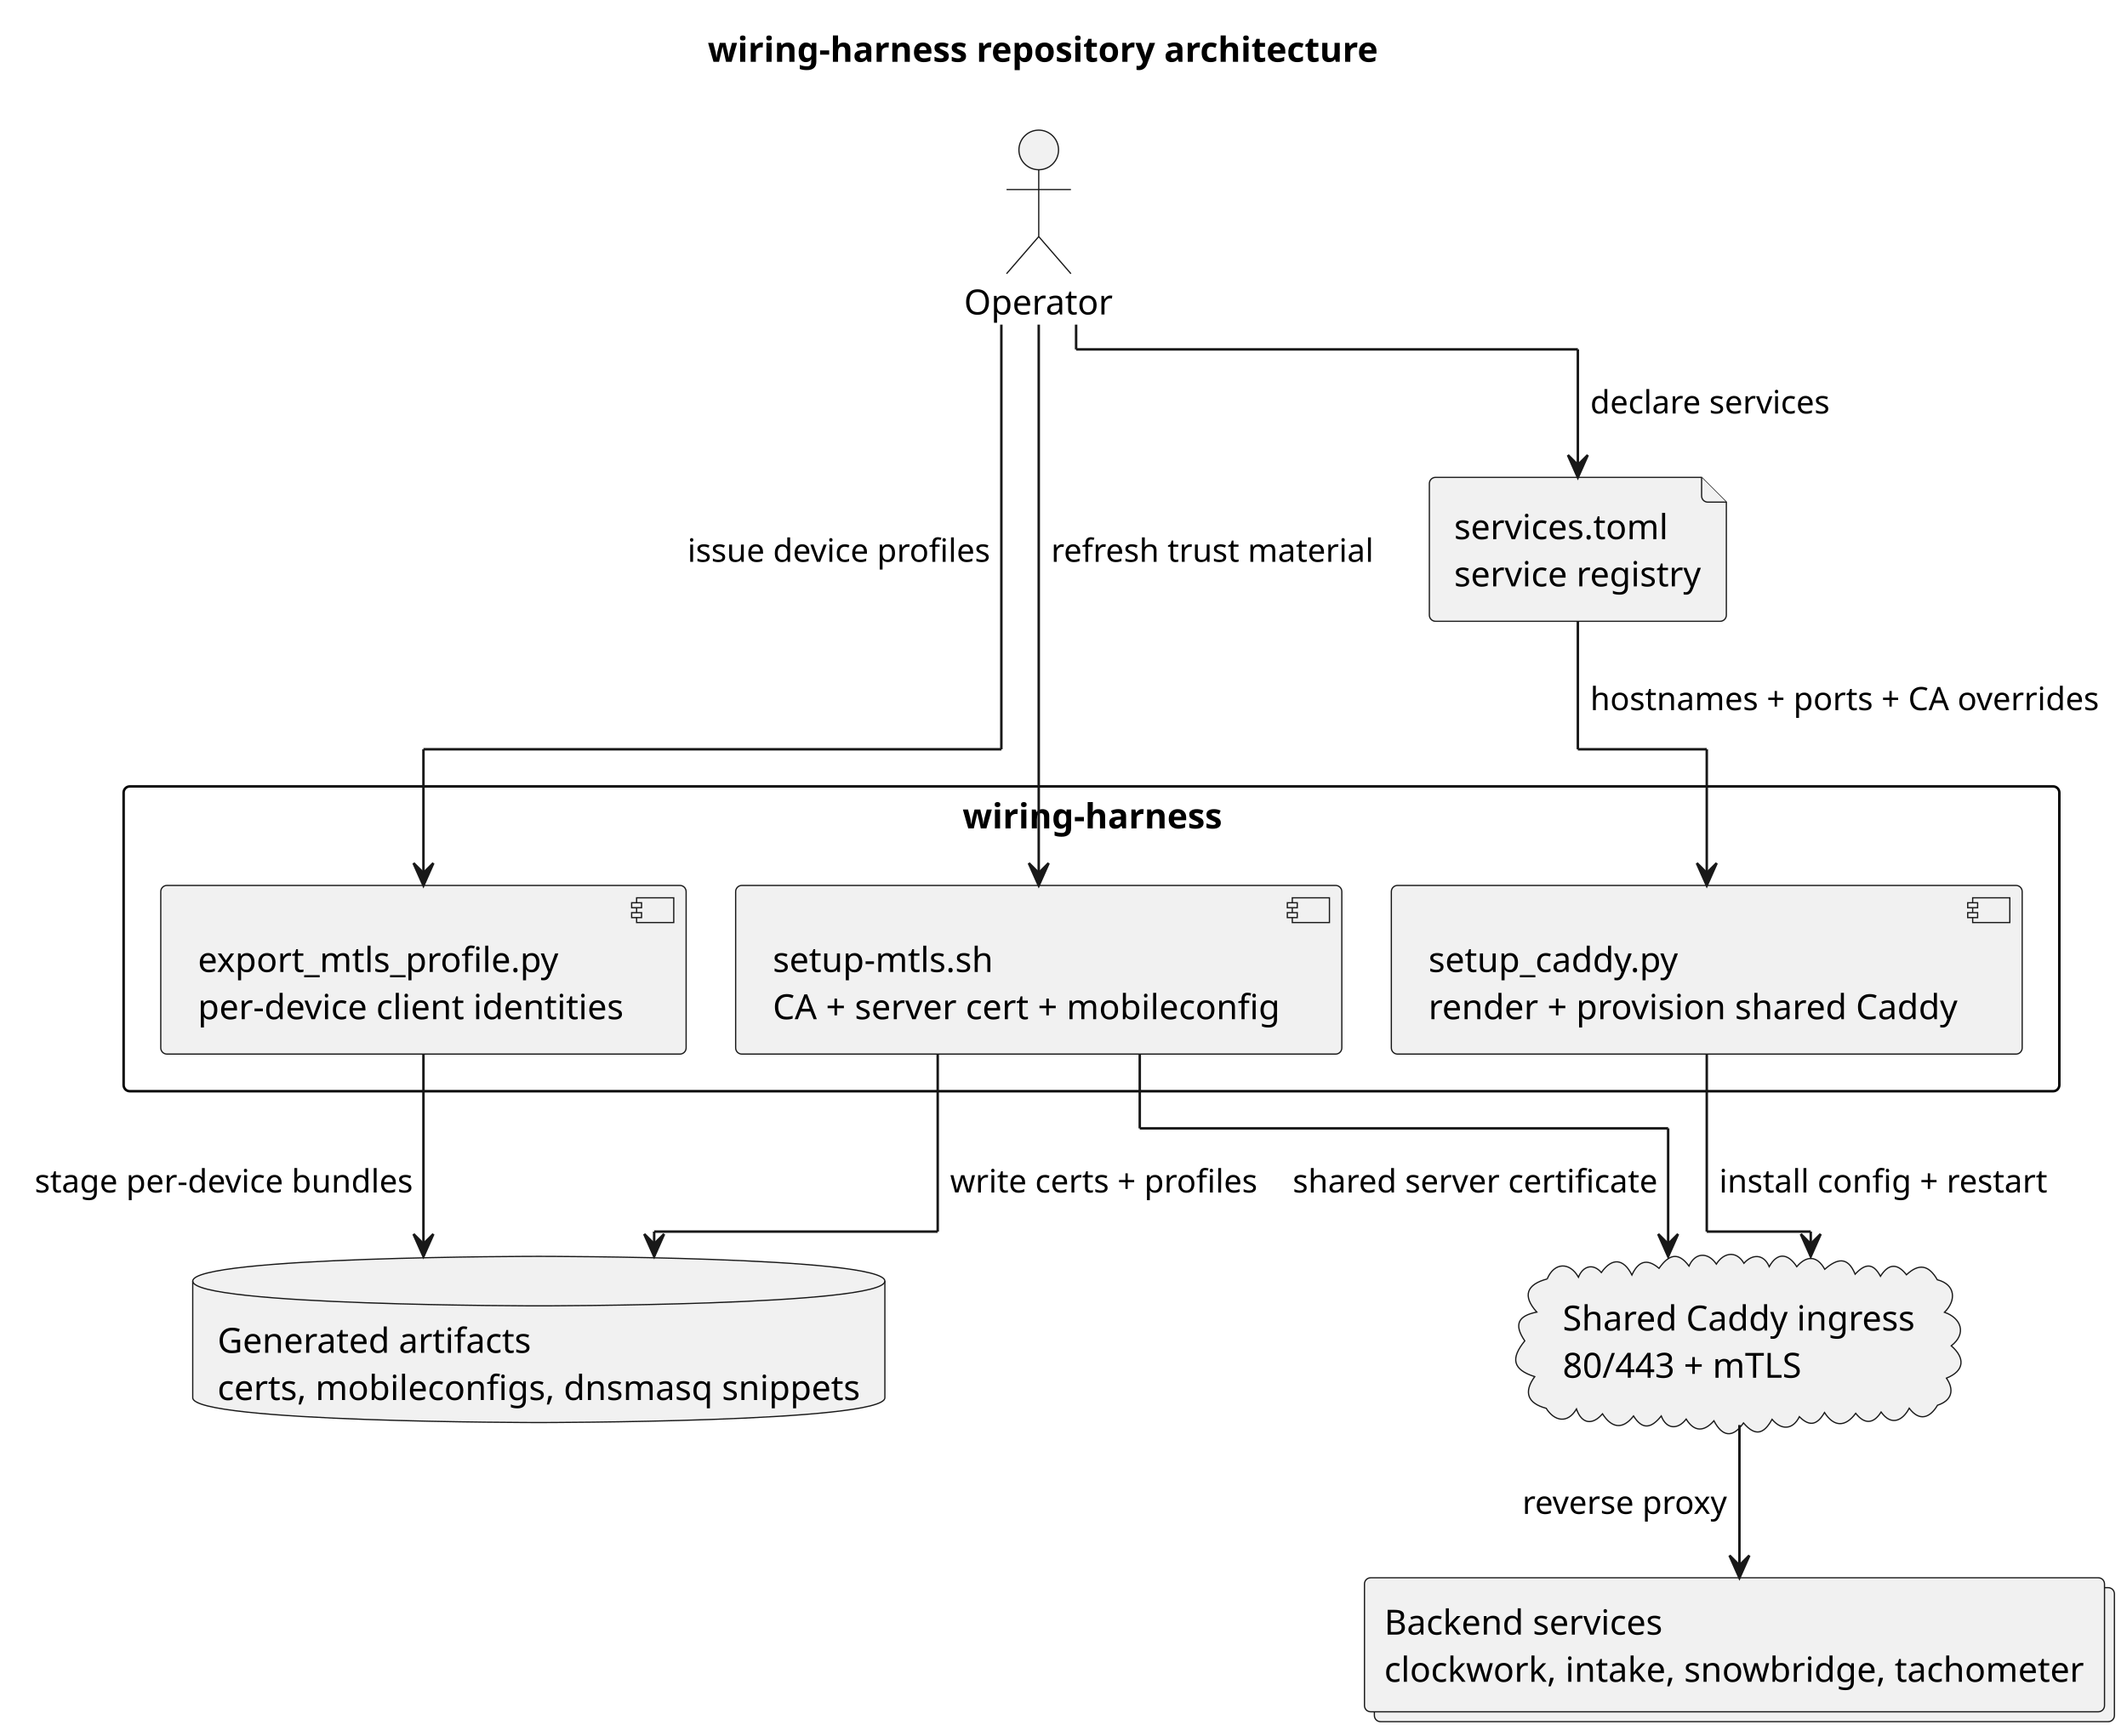
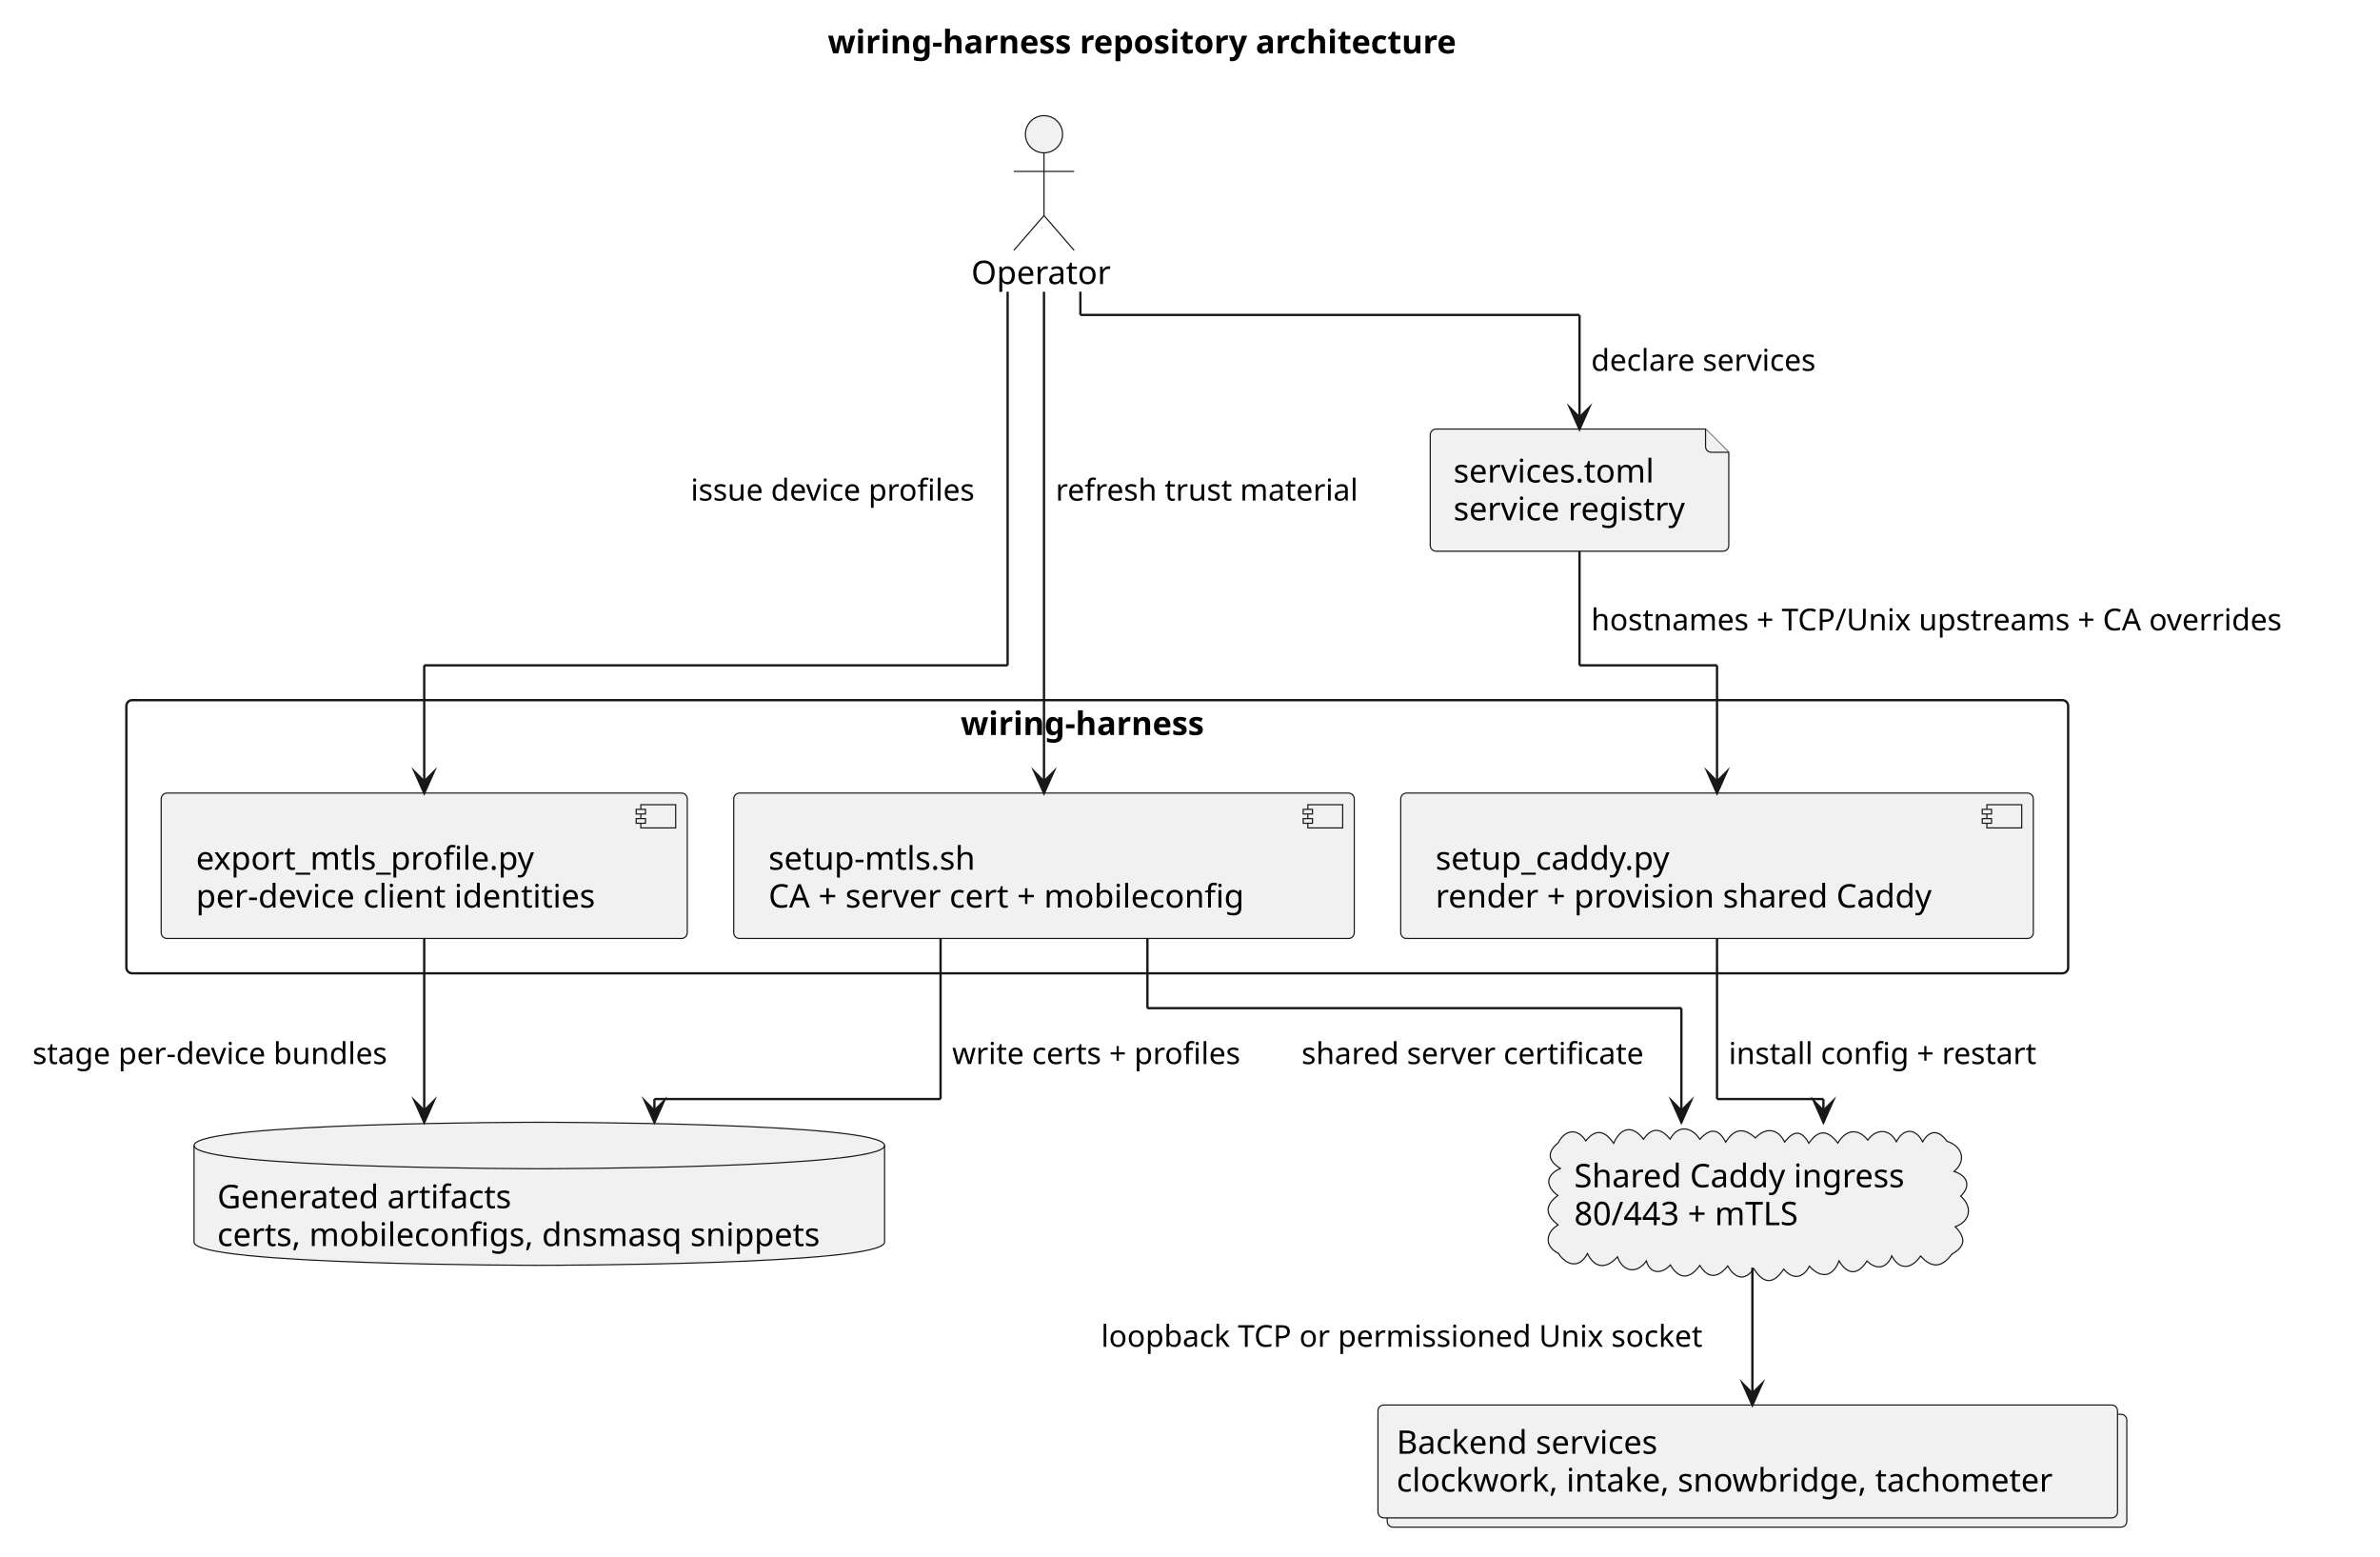
- <svg xmlns="http://www.w3.org/2000/svg" contentStyleType="text/css" data-diagram-type="DESCRIPTION" height="701px" preserveAspectRatio="none" style="width:859px;height:701px;background:#FFFFFF;" version="1.1" viewBox="0 0 859 701" width="859px" zoomAndPan="magnify">
+ <svg xmlns="http://www.w3.org/2000/svg" contentStyleType="text/css" data-diagram-type="DESCRIPTION" height="670px" preserveAspectRatio="none" style="width:1025px;height:670px;background:#FFFFFF;" version="1.1" viewBox="0 0 1025 670" width="1025px" zoomAndPan="magnify">
  <defs />
  <g>
    <g class="title" data-source-line="2">
-       <text fill="#000000" font-family="sans-serif" font-size="14" font-weight="bold" lengthAdjust="spacing" textLength="268.253" x="285.831" y="24.966">wiring-harness repository architecture</text>
+       <text fill="#000000" font-family="sans-serif" font-size="14" font-weight="700" lengthAdjust="spacing" textLength="305.901" x="356.489" y="22.995">wiring-harness repository architecture</text>
    </g>
-     <rect fill="none" height="123.136" rx="2.5" ry="2.5" style="stroke:#000000;stroke-width:1;" width="781.75" x="49.925" y="317.684" />
-     <text fill="#000000" font-family="sans-serif" font-size="14" font-weight="bold" lengthAdjust="spacing" textLength="104.153" x="388.723" y="334.65">wiring-harness</text>
-     <g class="entity" data-qualified-name="wiring-harness.mtls" data-source-line="8" id="ent0005">
-       <rect fill="#F1F1F1" height="68.136" rx="2.5" ry="2.5" style="stroke:#181818;stroke-width:0.5;" width="244.805" x="297.096" y="357.684" />
-       <rect fill="#F1F1F1" height="10" style="stroke:#181818;stroke-width:0.5;" width="15" x="521.901" y="362.684" />
-       <rect fill="#F1F1F1" height="2" style="stroke:#181818;stroke-width:0.5;" width="4" x="519.901" y="364.684" />
-       <rect fill="#F1F1F1" height="2" style="stroke:#181818;stroke-width:0.5;" width="4" x="519.901" y="368.684" />
-       <text fill="#000000" font-family="sans-serif" font-size="14" lengthAdjust="spacing" textLength="88.998" x="312.096" y="392.65">setup-mtls.sh</text>
-       <text fill="#000000" font-family="sans-serif" font-size="14" lengthAdjust="spacing" textLength="204.805" x="312.096" y="411.718">CA + server cert + mobileconfig</text>
+     <rect fill="none" height="117.594" rx="2.5" ry="2.5" style="stroke:#181818;stroke-width:1;" width="836.283" x="54.416" y="301.453" />
+     <text fill="#000000" font-family="sans-serif" font-size="14" font-weight="700" lengthAdjust="spacing" textLength="117.681" x="413.717" y="316.448">wiring-harness</text>
+     <g class="entity" data-qualified-name="wiring-harness.mtls" data-source-line="8" id="ent0004">
+       <rect fill="#F1F1F1" height="62.594" rx="2.5" ry="2.5" style="stroke:#181818;stroke-width:0.5;" width="267.261" x="315.989" y="341.453" />
+       <rect fill="#F1F1F1" height="10" style="stroke:#181818;stroke-width:0.5;" width="15" x="563.25" y="346.453" />
+       <rect fill="#F1F1F1" height="2" style="stroke:#181818;stroke-width:0.5;" width="4" x="561.25" y="348.453" />
+       <rect fill="#F1F1F1" height="2" style="stroke:#181818;stroke-width:0.5;" width="4" x="561.25" y="352.453" />
+       <text fill="#000000" font-family="sans-serif" font-size="14" lengthAdjust="spacing" textLength="95.136" x="330.989" y="374.448">setup-mtls.sh</text>
+       <text fill="#000000" font-family="sans-serif" font-size="14" lengthAdjust="spacing" textLength="227.261" x="330.989" y="390.745">CA + server cert + mobileconfig</text>
    </g>
-     <g class="entity" data-qualified-name="wiring-harness.caddy" data-source-line="9" id="ent0006">
-       <rect fill="#F1F1F1" height="68.136" rx="2.5" ry="2.5" style="stroke:#181818;stroke-width:0.5;" width="254.773" x="561.901" y="357.684" />
-       <rect fill="#F1F1F1" height="10" style="stroke:#181818;stroke-width:0.5;" width="15" x="796.674" y="362.684" />
-       <rect fill="#F1F1F1" height="2" style="stroke:#181818;stroke-width:0.5;" width="4" x="794.674" y="364.684" />
-       <rect fill="#F1F1F1" height="2" style="stroke:#181818;stroke-width:0.5;" width="4" x="794.674" y="368.684" />
-       <text fill="#000000" font-family="sans-serif" font-size="14" lengthAdjust="spacing" textLength="101.57" x="576.901" y="392.65">setup_caddy.py</text>
-       <text fill="#000000" font-family="sans-serif" font-size="14" lengthAdjust="spacing" textLength="214.773" x="576.901" y="411.718">render + provision shared Caddy</text>
+     <g class="entity" data-qualified-name="wiring-harness.caddy" data-source-line="9" id="ent0005">
+       <rect fill="#F1F1F1" height="62.594" rx="2.5" ry="2.5" style="stroke:#181818;stroke-width:0.5;" width="272.449" x="603.25" y="341.453" />
+       <rect fill="#F1F1F1" height="10" style="stroke:#181818;stroke-width:0.5;" width="15" x="855.699" y="346.453" />
+       <rect fill="#F1F1F1" height="2" style="stroke:#181818;stroke-width:0.5;" width="4" x="853.699" y="348.453" />
+       <rect fill="#F1F1F1" height="2" style="stroke:#181818;stroke-width:0.5;" width="4" x="853.699" y="352.453" />
+       <text fill="#000000" font-family="sans-serif" font-size="14" lengthAdjust="spacing" textLength="110.113" x="618.25" y="374.448">setup_caddy.py</text>
+       <text fill="#000000" font-family="sans-serif" font-size="14" lengthAdjust="spacing" textLength="232.449" x="618.25" y="390.745">render + provision shared Caddy</text>
    </g>
-     <g class="entity" data-qualified-name="wiring-harness.export" data-source-line="10" id="ent0007">
-       <rect fill="#F1F1F1" height="68.136" rx="2.5" ry="2.5" style="stroke:#181818;stroke-width:0.5;" width="212.171" x="64.924" y="357.684" />
-       <rect fill="#F1F1F1" height="10" style="stroke:#181818;stroke-width:0.5;" width="15" x="257.096" y="362.684" />
-       <rect fill="#F1F1F1" height="2" style="stroke:#181818;stroke-width:0.5;" width="4" x="255.096" y="364.684" />
-       <rect fill="#F1F1F1" height="2" style="stroke:#181818;stroke-width:0.5;" width="4" x="255.096" y="368.684" />
-       <text fill="#000000" font-family="sans-serif" font-size="14" lengthAdjust="spacing" textLength="146.411" x="79.924" y="392.65">export_mtls_profile.py</text>
-       <text fill="#000000" font-family="sans-serif" font-size="14" lengthAdjust="spacing" textLength="172.171" x="79.924" y="411.718">per-device client identities</text>
+     <g class="entity" data-qualified-name="wiring-harness.export" data-source-line="10" id="ent0006">
+       <rect fill="#F1F1F1" height="62.594" rx="2.5" ry="2.5" style="stroke:#181818;stroke-width:0.5;" width="226.573" x="69.416" y="341.453" />
+       <rect fill="#F1F1F1" height="10" style="stroke:#181818;stroke-width:0.5;" width="15" x="275.989" y="346.453" />
+       <rect fill="#F1F1F1" height="2" style="stroke:#181818;stroke-width:0.5;" width="4" x="273.989" y="348.453" />
+       <rect fill="#F1F1F1" height="2" style="stroke:#181818;stroke-width:0.5;" width="4" x="273.989" y="352.453" />
+       <text fill="#000000" font-family="sans-serif" font-size="14" lengthAdjust="spacing" textLength="156.058" x="84.416" y="374.448">export_mtls_profile.py</text>
+       <text fill="#000000" font-family="sans-serif" font-size="14" lengthAdjust="spacing" textLength="186.573" x="84.416" y="390.745">per-device client identities</text>
    </g>
-     <g class="entity" data-qualified-name="operator" data-source-line="4" id="ent0002">
-       <ellipse cx="419.498" cy="60.568" fill="#F1F1F1" rx="8" ry="8" style="stroke:#181818;stroke-width:0.5;" />
-       <path d="M419.498,68.568 L419.498,95.568 M406.498,76.568 L432.498,76.568 M419.498,95.568 L406.498,110.568 M419.498,95.568 L432.498,110.568" fill="none" style="stroke:#181818;stroke-width:0.5;" />
-       <text fill="#000000" font-family="sans-serif" font-size="14" lengthAdjust="spacing" textLength="60.382" x="389.308" y="127.034">Operator</text>
+     <g class="entity" data-qualified-name="operator" data-source-line="4" id="ent0001">
+       <ellipse cx="449.62" cy="57.797" fill="#F1F1F1" rx="8" ry="8" style="stroke:#181818;stroke-width:0.5;" />
+       <path d="M449.62,65.797 L449.62,92.797 M436.62,73.797 L462.62,73.797 M449.62,92.797 L436.62,107.797 M449.62,92.797 L462.62,107.797" fill="none" style="stroke:#181818;stroke-width:0.5;" />
+       <text fill="#000000" font-family="sans-serif" font-size="14" lengthAdjust="spacing" textLength="62.665" x="418.287" y="122.292">Operator</text>
    </g>
-     <g class="entity" data-qualified-name="registry" data-source-line="5" id="ent0003">
-       <path d="M577.253,195.342 L577.253,248.478 A2.5,2.5 0 0 0 579.753,250.978 L694.698,250.978 A2.5,2.5 0 0 0 697.198,248.478 L697.198,202.842 L687.198,192.842 L579.753,192.842 A2.5,2.5 0 0 0 577.253,195.342" fill="#F1F1F1" style="stroke:#181818;stroke-width:0.5;" />
-       <path d="M687.198,192.842 L687.198,200.342 A2.5,2.5 0 0 0 689.698,202.842 L697.198,202.842" fill="#F1F1F1" style="stroke:#181818;stroke-width:0.5;" />
-       <text fill="#000000" font-family="sans-serif" font-size="14" lengthAdjust="spacing" textLength="86.408" x="587.253" y="217.808">services.toml</text>
-       <text fill="#000000" font-family="sans-serif" font-size="14" lengthAdjust="spacing" textLength="99.946" x="587.253" y="236.876">service registry</text>
+     <g class="entity" data-qualified-name="registry" data-source-line="5" id="ent0002">
+       <path d="M615.97,187.227 L615.97,234.82 A2.5,2.5 0 0 0 618.47,237.32 L742.038,237.32 A2.5,2.5 0 0 0 744.538,234.82 L744.538,194.727 L734.538,184.727 L618.47,184.727 A2.5,2.5 0 0 0 615.97,187.227" fill="#F1F1F1" style="stroke:#181818;stroke-width:0.5;" />
+       <path d="M734.538,184.727 L734.538,192.227 A2.5,2.5 0 0 0 737.038,194.727 L744.538,194.727" fill="#F1F1F1" style="stroke:#181818;stroke-width:0.5;" />
+       <text fill="#000000" font-family="sans-serif" font-size="14" lengthAdjust="spacing" textLength="93.475" x="625.97" y="207.722">services.toml</text>
+       <text fill="#000000" font-family="sans-serif" font-size="14" lengthAdjust="spacing" textLength="108.568" x="625.97" y="224.019">service registry</text>
    </g>
-     <g class="entity" data-qualified-name="ingress" data-source-line="13" id="ent0008">
-       <path d="M624.84,516.654 C627.636,509.934 633.932,509.652 637.461,515.943 C639.18,511.55 643.301,510.097 646.716,514.064 C651.072,507.878 655.732,508.417 659.054,515.058 C661.585,509.564 665.091,508.139 670.013,512.361 C673.718,507.134 677.535,505.237 682.104,511.447 C684.632,505.766 689.872,505.786 693.159,510.652 C696.02,506.052 701.147,504.964 704.302,510.323 C707.695,506.474 712.323,506.504 714.51,511.687 C717.906,505.579 722.248,506.47 725.633,511.698 C729.631,507.047 733.879,507.205 736.934,512.744 C741.857,508.454 746.18,507.323 749.21,514.731 C753.103,510.533 756.355,509.863 759.437,515.568 C762.638,510.479 766.168,510.139 769.936,514.968 C775.038,510.187 778.998,511.073 782.381,516.972 C789.91,518.915 790.068,525.448 785.29,530.115 C791.984,532.409 794.413,538.73 788.025,543.664 C793.67,548.558 793.453,553.775 786.081,556.733 C789.393,561.55 788.21,565.822 782.485,567.667 C779.448,572.778 775.214,574.399 771.048,568.882 C768.405,573.932 763.792,576.195 759.691,570.41 C756.632,575.301 752.977,575.431 749.436,570.936 C745.29,576.53 740.692,576.585 736.837,570.618 C734.011,575.423 731.027,576.623 726.683,572.307 C723.988,577.767 719.293,577.741 715.657,573.361 C712.331,579.35 708.909,580.406 704.114,574.827 C699.789,581.095 695.573,580.414 692.176,573.957 C688.275,578.386 684.269,578.608 680.974,573.262 C677.645,577.62 673.015,577.496 670.904,572.016 C667.124,576.746 663.481,578.016 659.707,572.01 C655.275,577.737 650.823,576.834 647.182,571.143 C643.096,575.891 638.749,575.233 636.664,569.192 C633.081,575.26 627.75,574.159 624.431,568.906 C616.978,566.919 615.17,562.476 619.801,556.115 C610.72,553.249 610.117,548.641 615.787,541.675 C611.302,535.117 613.023,531.543 620.645,530.041 C614.673,523.418 616.588,518.819 624.84,516.654" fill="#F1F1F1" style="stroke:#181818;stroke-width:0.5;" />
-       <text fill="#000000" font-family="sans-serif" font-size="14" lengthAdjust="spacing" textLength="142.786" x="631.089" y="537.491">Shared Caddy ingress</text>
-       <text fill="#000000" font-family="sans-serif" font-size="14" lengthAdjust="spacing" textLength="96.432" x="631.089" y="556.559">80/443 + mTLS</text>
+     <g class="entity" data-qualified-name="ingress" data-source-line="13" id="ent0007">
+       <path d="M671.121,492.001 C673.895,486.386 679.38,485.431 682.947,491.176 C687.479,485.561 691.381,487.02 694.945,492.248 C697.972,485.491 702.97,484.071 707.798,490.49 C711.639,484.995 715.369,485.788 719.279,490.412 C722.865,483.977 728.613,485.192 732.094,490.526 C736.38,485.644 740.152,485.667 743.215,491.765 C746.769,485.93 750.929,485.271 755.998,489.918 C760.392,485.297 765.667,485.697 768.572,491.683 C772.398,486.812 775.732,486.269 779.032,492.193 C783.304,486.08 787.187,486.483 791.51,492.14 C794.783,486.513 800.028,485.333 804.402,490.868 C807.912,485.874 813.798,485.783 816.699,491.563 C819.835,485.585 824.938,485.603 828.03,491.605 C831.144,486.16 835.132,486.566 838.488,491.359 C844.879,493.351 847.241,499.51 841.573,504.363 C847.196,506.12 849.084,510.504 844.41,515.006 C849.586,519.408 848.688,525.845 842.072,528.149 C846.691,532.915 846.591,536.569 840.585,540.001 C836.386,545.736 831.966,546.229 827.144,540.748 C823.555,546.116 818.258,547.356 814.718,540.698 C812.684,546.152 808.068,546.953 804.069,542.898 C800.242,548.962 795.781,549.182 792.009,542.845 C789.39,549.957 784.146,550.568 779.264,545.146 C776.541,550.466 772.065,551.034 768.202,546.414 C763.848,553.025 759.495,552.989 755.336,546.227 C751.233,552.048 747.021,550.144 744.074,545.035 C740.187,550.06 735.744,550.954 732.071,544.805 C727.98,550.57 723.281,551.303 719.384,544.608 C716.092,548.354 710.71,548.957 709.058,542.883 C705,548.689 698.918,547.655 696.586,541.135 C692.008,546.289 686.959,546.381 683.667,539.729 C680.092,546.522 674.508,544.716 671.086,539.568 C664.836,536.455 665.816,530.54 671.019,527.365 C665.519,523.076 665.128,519.066 670.918,514.687 C665.458,510.727 665.635,505.876 672.033,503.051 C666.697,499.847 666.04,496.065 671.121,492.001" fill="#F1F1F1" style="stroke:#181818;stroke-width:0.5;" />
+       <text fill="#000000" font-family="sans-serif" font-size="14" lengthAdjust="spacing" textLength="153.515" x="677.947" y="511.175">Shared Caddy ingress</text>
+       <text fill="#000000" font-family="sans-serif" font-size="14" lengthAdjust="spacing" textLength="108.76" x="677.947" y="527.472">80/443 + mTLS</text>
    </g>
-     <g class="entity" data-qualified-name="backends" data-source-line="14" id="ent0009">
-       <rect fill="#F1F1F1" height="54.136" rx="2.5" ry="2.5" style="stroke:#181818;stroke-width:0.5;" width="298.869" x="555.047" y="641.367" />
-       <rect fill="#F1F1F1" height="54.136" rx="2.5" ry="2.5" style="stroke:#181818;stroke-width:0.5;" width="298.869" x="551.047" y="637.367" />
-       <text fill="#000000" font-family="sans-serif" font-size="14" lengthAdjust="spacing" textLength="112.377" x="559.047" y="660.333">Backend services</text>
-       <text fill="#000000" font-family="sans-serif" font-size="14" lengthAdjust="spacing" textLength="282.869" x="559.047" y="679.401">clockwork, intake, snowbridge, tachometer</text>
+     <g class="entity" data-qualified-name="backends" data-source-line="14" id="ent0008">
+       <rect fill="#F1F1F1" height="48.594" rx="2.5" ry="2.5" style="stroke:#181818;stroke-width:0.5;" width="318.504" x="597.452" y="608.906" />
+       <rect fill="#F1F1F1" height="48.594" rx="2.5" ry="2.5" style="stroke:#181818;stroke-width:0.5;" width="318.504" x="593.452" y="604.906" />
+       <text fill="#000000" font-family="sans-serif" font-size="14" lengthAdjust="spacing" textLength="122.254" x="601.452" y="625.901">Backend services</text>
+       <text fill="#000000" font-family="sans-serif" font-size="14" lengthAdjust="spacing" textLength="302.504" x="601.452" y="642.198">clockwork, intake, snowbridge, tachometer</text>
    </g>
-     <g class="entity" data-qualified-name="artifacts" data-source-line="15" id="ent0010">
-       <path d="M77.833,517.526 C77.833,507.526 217.599,507.526 217.599,507.526 C217.599,507.526 357.364,507.526 357.364,517.526 L357.364,564.661 C357.364,574.661 217.599,574.661 217.599,574.661 C217.599,574.661 77.833,574.661 77.833,564.661 L77.833,517.526" fill="#F1F1F1" style="stroke:#181818;stroke-width:0.5;" />
-       <path d="M77.833,517.526 C77.833,527.526 217.599,527.526 217.599,527.526 C217.599,527.526 357.364,527.526 357.364,517.526" fill="none" style="stroke:#181818;stroke-width:0.5;" />
-       <text fill="#000000" font-family="sans-serif" font-size="14" lengthAdjust="spacing" textLength="126.924" x="87.833" y="546.491">Generated artifacts</text>
-       <text fill="#000000" font-family="sans-serif" font-size="14" lengthAdjust="spacing" textLength="259.531" x="87.833" y="565.559">certs, mobileconfigs, dnsmasq snippets</text>
+     <g class="entity" data-qualified-name="artifacts" data-source-line="15" id="ent0009">
+       <path d="M83.571,493.18 C83.571,483.18 232.269,483.18 232.269,483.18 C232.269,483.18 380.966,483.18 380.966,493.18 L380.966,534.773 C380.966,544.773 232.269,544.773 232.269,544.773 C232.269,544.773 83.571,544.773 83.571,534.773 L83.571,493.18" fill="#F1F1F1" style="stroke:#181818;stroke-width:0.5;" />
+       <path d="M83.571,493.18 C83.571,503.18 232.269,503.18 232.269,503.18 C232.269,503.18 380.966,503.18 380.966,493.18" fill="none" style="stroke:#181818;stroke-width:0.5;" />
+       <text fill="#000000" font-family="sans-serif" font-size="14" lengthAdjust="spacing" textLength="136.425" x="93.571" y="520.175">Generated artifacts</text>
+       <text fill="#000000" font-family="sans-serif" font-size="14" lengthAdjust="spacing" textLength="277.396" x="93.571" y="536.472">certs, mobileconfigs, dnsmasq snippets</text>
    </g>
-     <line style="stroke:#181818;stroke-width:1;" x1="434.594" x2="434.594" y1="131.136" y2="141.136" />
-     <line style="stroke:#181818;stroke-width:1;" x1="434.594" x2="637.225" y1="141.136" y2="141.136" />
-     <line style="stroke:#181818;stroke-width:1;" x1="637.225" x2="637.225" y1="141.136" y2="192.842" />
-     <polygon fill="#181818" points="637.225,192.842,641.225,183.842,637.225,187.842,633.225,183.842,637.225,192.842" style="stroke:#181818;stroke-width:1;" />
-     <text fill="#000000" font-family="sans-serif" font-size="13" lengthAdjust="spacing" textLength="96.98" x="642.225" y="167.033">declare services</text>
-     <line style="stroke:#181818;stroke-width:1;" x1="637.225" x2="637.225" y1="250.978" y2="302.684" />
-     <line style="stroke:#181818;stroke-width:1;" x1="637.225" x2="689.288" y1="302.684" y2="302.684" />
-     <line style="stroke:#181818;stroke-width:1;" x1="689.288" x2="689.288" y1="302.684" y2="357.684" />
-     <polygon fill="#181818" points="689.288,357.684,693.288,348.684,689.288,352.684,685.288,348.684,689.288,357.684" style="stroke:#181818;stroke-width:1;" />
-     <text fill="#000000" font-family="sans-serif" font-size="13" lengthAdjust="spacing" textLength="205.751" x="642.225" y="286.875">hostnames + ports + CA overrides</text>
-     <line style="stroke:#181818;stroke-width:1;" x1="419.498" x2="419.498" y1="131.136" y2="357.684" />
-     <polygon fill="#181818" points="419.498,357.684,423.498,348.684,419.498,352.684,415.498,348.684,419.498,357.684" style="stroke:#181818;stroke-width:1;" />
-     <text fill="#000000" font-family="sans-serif" font-size="13" lengthAdjust="spacing" textLength="130.754" x="424.498" y="226.954">refresh trust material</text>
-     <line style="stroke:#181818;stroke-width:1;" x1="404.403" x2="404.403" y1="131.136" y2="302.684" />
-     <line style="stroke:#181818;stroke-width:1;" x1="404.403" x2="171.01" y1="302.684" y2="302.684" />
-     <line style="stroke:#181818;stroke-width:1;" x1="171.01" x2="171.01" y1="302.684" y2="357.684" />
-     <polygon fill="#181818" points="171.01,357.684,175.01,348.684,171.01,352.684,167.01,348.684,171.01,357.684" style="stroke:#181818;stroke-width:1;" />
-     <text fill="#000000" font-family="sans-serif" font-size="13" lengthAdjust="spacing" textLength="122.759" x="277.644" y="226.954">issue device profiles</text>
-     <line style="stroke:#181818;stroke-width:1;" x1="378.697" x2="378.697" y1="425.82" y2="497.526" />
-     <line style="stroke:#181818;stroke-width:1;" x1="378.697" x2="264.187" y1="497.526" y2="497.526" />
-     <line style="stroke:#181818;stroke-width:1;" x1="264.187" x2="264.187" y1="497.526" y2="507.526" />
-     <polygon fill="#181818" points="264.187,507.526,268.187,498.526,264.187,502.526,260.187,498.526,264.187,507.526" style="stroke:#181818;stroke-width:1;" />
-     <text fill="#000000" font-family="sans-serif" font-size="13" lengthAdjust="spacing" textLength="124.371" x="383.697" y="481.716">write certs + profiles</text>
-     <line style="stroke:#181818;stroke-width:1;" x1="171.01" x2="171.01" y1="425.82" y2="507.526" />
-     <polygon fill="#181818" points="171.01,507.526,175.01,498.526,171.01,502.526,167.01,498.526,171.01,507.526" style="stroke:#181818;stroke-width:1;" />
-     <text fill="#000000" font-family="sans-serif" font-size="13" lengthAdjust="spacing" textLength="153.01" x="14" y="481.716">stage per-device bundles</text>
-     <line style="stroke:#181818;stroke-width:1;" x1="689.288" x2="689.288" y1="425.82" y2="497.526" />
-     <line style="stroke:#181818;stroke-width:1;" x1="689.288" x2="731.279" y1="497.526" y2="497.526" />
-     <line style="stroke:#181818;stroke-width:1;" x1="731.279" x2="731.279" y1="497.526" y2="507.526" />
-     <polygon fill="#181818" points="731.279,507.526,735.279,498.526,731.279,502.526,727.279,498.526,731.279,507.526" style="stroke:#181818;stroke-width:1;" />
-     <text fill="#000000" font-family="sans-serif" font-size="13" lengthAdjust="spacing" textLength="132.821" x="694.288" y="481.716">install config + restart</text>
-     <line style="stroke:#181818;stroke-width:1;" x1="702.481" x2="702.481" y1="575.661" y2="637.367" />
-     <polygon fill="#181818" points="702.481,637.367,706.481,628.367,702.481,632.367,698.481,628.367,702.481,637.367" style="stroke:#181818;stroke-width:1;" />
-     <text fill="#000000" font-family="sans-serif" font-size="13" lengthAdjust="spacing" textLength="83.681" x="614.8" y="611.558">reverse proxy</text>
-     <line style="stroke:#181818;stroke-width:1;" x1="460.299" x2="460.299" y1="425.82" y2="455.82" />
-     <line style="stroke:#181818;stroke-width:1;" x1="460.299" x2="673.684" y1="455.82" y2="455.82" />
-     <line style="stroke:#181818;stroke-width:1;" x1="673.684" x2="673.684" y1="455.82" y2="507.526" />
-     <polygon fill="#181818" points="673.684,507.526,677.684,498.526,673.684,502.526,669.684,498.526,673.684,507.526" style="stroke:#181818;stroke-width:1;" />
-     <text fill="#000000" font-family="sans-serif" font-size="13" lengthAdjust="spacing" textLength="147.615" x="522.069" y="481.716">shared server certificate</text>
+     <line style="stroke:#181818;stroke-width:1;" x1="465.286" x2="465.286" y1="125.594" y2="135.594" />
+     <line style="stroke:#181818;stroke-width:1;" x1="465.286" x2="680.254" y1="135.594" y2="135.594" />
+     <line style="stroke:#181818;stroke-width:1;" x1="680.254" x2="680.254" y1="135.594" y2="184.727" />
+     <polygon fill="#181818" points="680.254,184.727,684.254,175.727,680.254,179.727,676.254,175.727,680.254,184.727" style="stroke:#181818;stroke-width:1;stroke-linejoin:miter;stroke-miterlimit:10;" />
+     <text fill="#000000" font-family="sans-serif" font-size="13" lengthAdjust="spacing" textLength="105.79" x="685.254" y="159.661">declare services</text>
+     <line style="stroke:#181818;stroke-width:1;" x1="680.254" x2="680.254" y1="237.32" y2="286.453" />
+     <line style="stroke:#181818;stroke-width:1;" x1="680.254" x2="739.475" y1="286.453" y2="286.453" />
+     <line style="stroke:#181818;stroke-width:1;" x1="739.475" x2="739.475" y1="286.453" y2="341.453" />
+     <polygon fill="#181818" points="739.475,341.453,743.475,332.453,739.475,336.453,735.475,332.453,739.475,341.453" style="stroke:#181818;stroke-width:1;stroke-linejoin:miter;stroke-miterlimit:10;" />
+     <text fill="#000000" font-family="sans-serif" font-size="13" lengthAdjust="spacing" textLength="324.625" x="685.254" y="271.387">hostnames + TCP/Unix upstreams + CA overrides</text>
+     <line style="stroke:#181818;stroke-width:1;" x1="449.62" x2="449.62" y1="125.594" y2="341.453" />
+     <polygon fill="#181818" points="449.62,341.453,453.62,332.453,449.62,336.453,445.62,332.453,449.62,341.453" style="stroke:#181818;stroke-width:1;stroke-linejoin:miter;stroke-miterlimit:10;" />
+     <text fill="#000000" font-family="sans-serif" font-size="13" lengthAdjust="spacing" textLength="139.35" x="454.62" y="215.524">refresh trust material</text>
+     <line style="stroke:#181818;stroke-width:1;" x1="433.953" x2="433.953" y1="125.594" y2="286.453" />
+     <line style="stroke:#181818;stroke-width:1;" x1="433.953" x2="182.703" y1="286.453" y2="286.453" />
+     <line style="stroke:#181818;stroke-width:1;" x1="182.703" x2="182.703" y1="286.453" y2="341.453" />
+     <polygon fill="#181818" points="182.703,341.453,186.703,332.453,182.703,336.453,178.703,332.453,182.703,341.453" style="stroke:#181818;stroke-width:1;stroke-linejoin:miter;stroke-miterlimit:10;" />
+     <text fill="#000000" font-family="sans-serif" font-size="13" lengthAdjust="spacing" textLength="132.482" x="297.471" y="215.524">issue device profiles</text>
+     <line style="stroke:#181818;stroke-width:1;" x1="405.076" x2="405.076" y1="404.047" y2="473.18" />
+     <line style="stroke:#181818;stroke-width:1;" x1="405.076" x2="281.834" y1="473.18" y2="473.18" />
+     <line style="stroke:#181818;stroke-width:1;" x1="281.834" x2="281.834" y1="473.18" y2="483.18" />
+     <polygon fill="#181818" points="281.834,483.18,285.834,474.18,281.834,478.18,277.834,474.18,281.834,483.18" style="stroke:#181818;stroke-width:1;stroke-linejoin:miter;stroke-miterlimit:10;" />
+     <text fill="#000000" font-family="sans-serif" font-size="13" lengthAdjust="spacing" textLength="136.456" x="410.076" y="458.114">write certs + profiles</text>
+     <line style="stroke:#181818;stroke-width:1;" x1="182.703" x2="182.703" y1="404.047" y2="483.18" />
+     <polygon fill="#181818" points="182.703,483.18,186.703,474.18,182.703,478.18,178.703,474.18,182.703,483.18" style="stroke:#181818;stroke-width:1;stroke-linejoin:miter;stroke-miterlimit:10;" />
+     <text fill="#000000" font-family="sans-serif" font-size="13" lengthAdjust="spacing" textLength="164.703" x="14" y="458.114">stage per-device bundles</text>
+     <line style="stroke:#181818;stroke-width:1;" x1="739.475" x2="739.475" y1="404.047" y2="473.18" />
+     <line style="stroke:#181818;stroke-width:1;" x1="739.475" x2="785.29" y1="473.18" y2="473.18" />
+     <line style="stroke:#181818;stroke-width:1;" x1="785.29" x2="785.29" y1="473.18" y2="483.18" />
+     <polygon fill="#181818" points="785.29,483.18,789.29,474.18,785.29,478.18,781.29,474.18,785.29,483.18" style="stroke:#181818;stroke-width:1;stroke-linejoin:miter;stroke-miterlimit:10;" />
+     <text fill="#000000" font-family="sans-serif" font-size="13" lengthAdjust="spacing" textLength="145.602" x="744.475" y="458.114">install config + restart</text>
+     <line style="stroke:#181818;stroke-width:1;" x1="754.704" x2="754.704" y1="545.773" y2="604.906" />
+     <polygon fill="#181818" points="754.704,604.906,758.704,595.906,754.704,599.906,750.704,595.906,754.704,604.906" style="stroke:#181818;stroke-width:1;stroke-linejoin:miter;stroke-miterlimit:10;" />
+     <text fill="#000000" font-family="sans-serif" font-size="13" lengthAdjust="spacing" textLength="276.51" x="474.194" y="579.84">loopback TCP or permissioned Unix socket</text>
+     <line style="stroke:#181818;stroke-width:1;" x1="494.163" x2="494.163" y1="404.047" y2="434.047" />
+     <line style="stroke:#181818;stroke-width:1;" x1="494.163" x2="724.118" y1="434.047" y2="434.047" />
+     <line style="stroke:#181818;stroke-width:1;" x1="724.118" x2="724.118" y1="434.047" y2="483.18" />
+     <polygon fill="#181818" points="724.118,483.18,728.118,474.18,724.118,478.18,720.118,474.18,724.118,483.18" style="stroke:#181818;stroke-width:1;stroke-linejoin:miter;stroke-miterlimit:10;" />
+     <text fill="#000000" font-family="sans-serif" font-size="13" lengthAdjust="spacing" textLength="159.586" x="560.532" y="458.114">shared server certificate</text>
  </g>
</svg>
